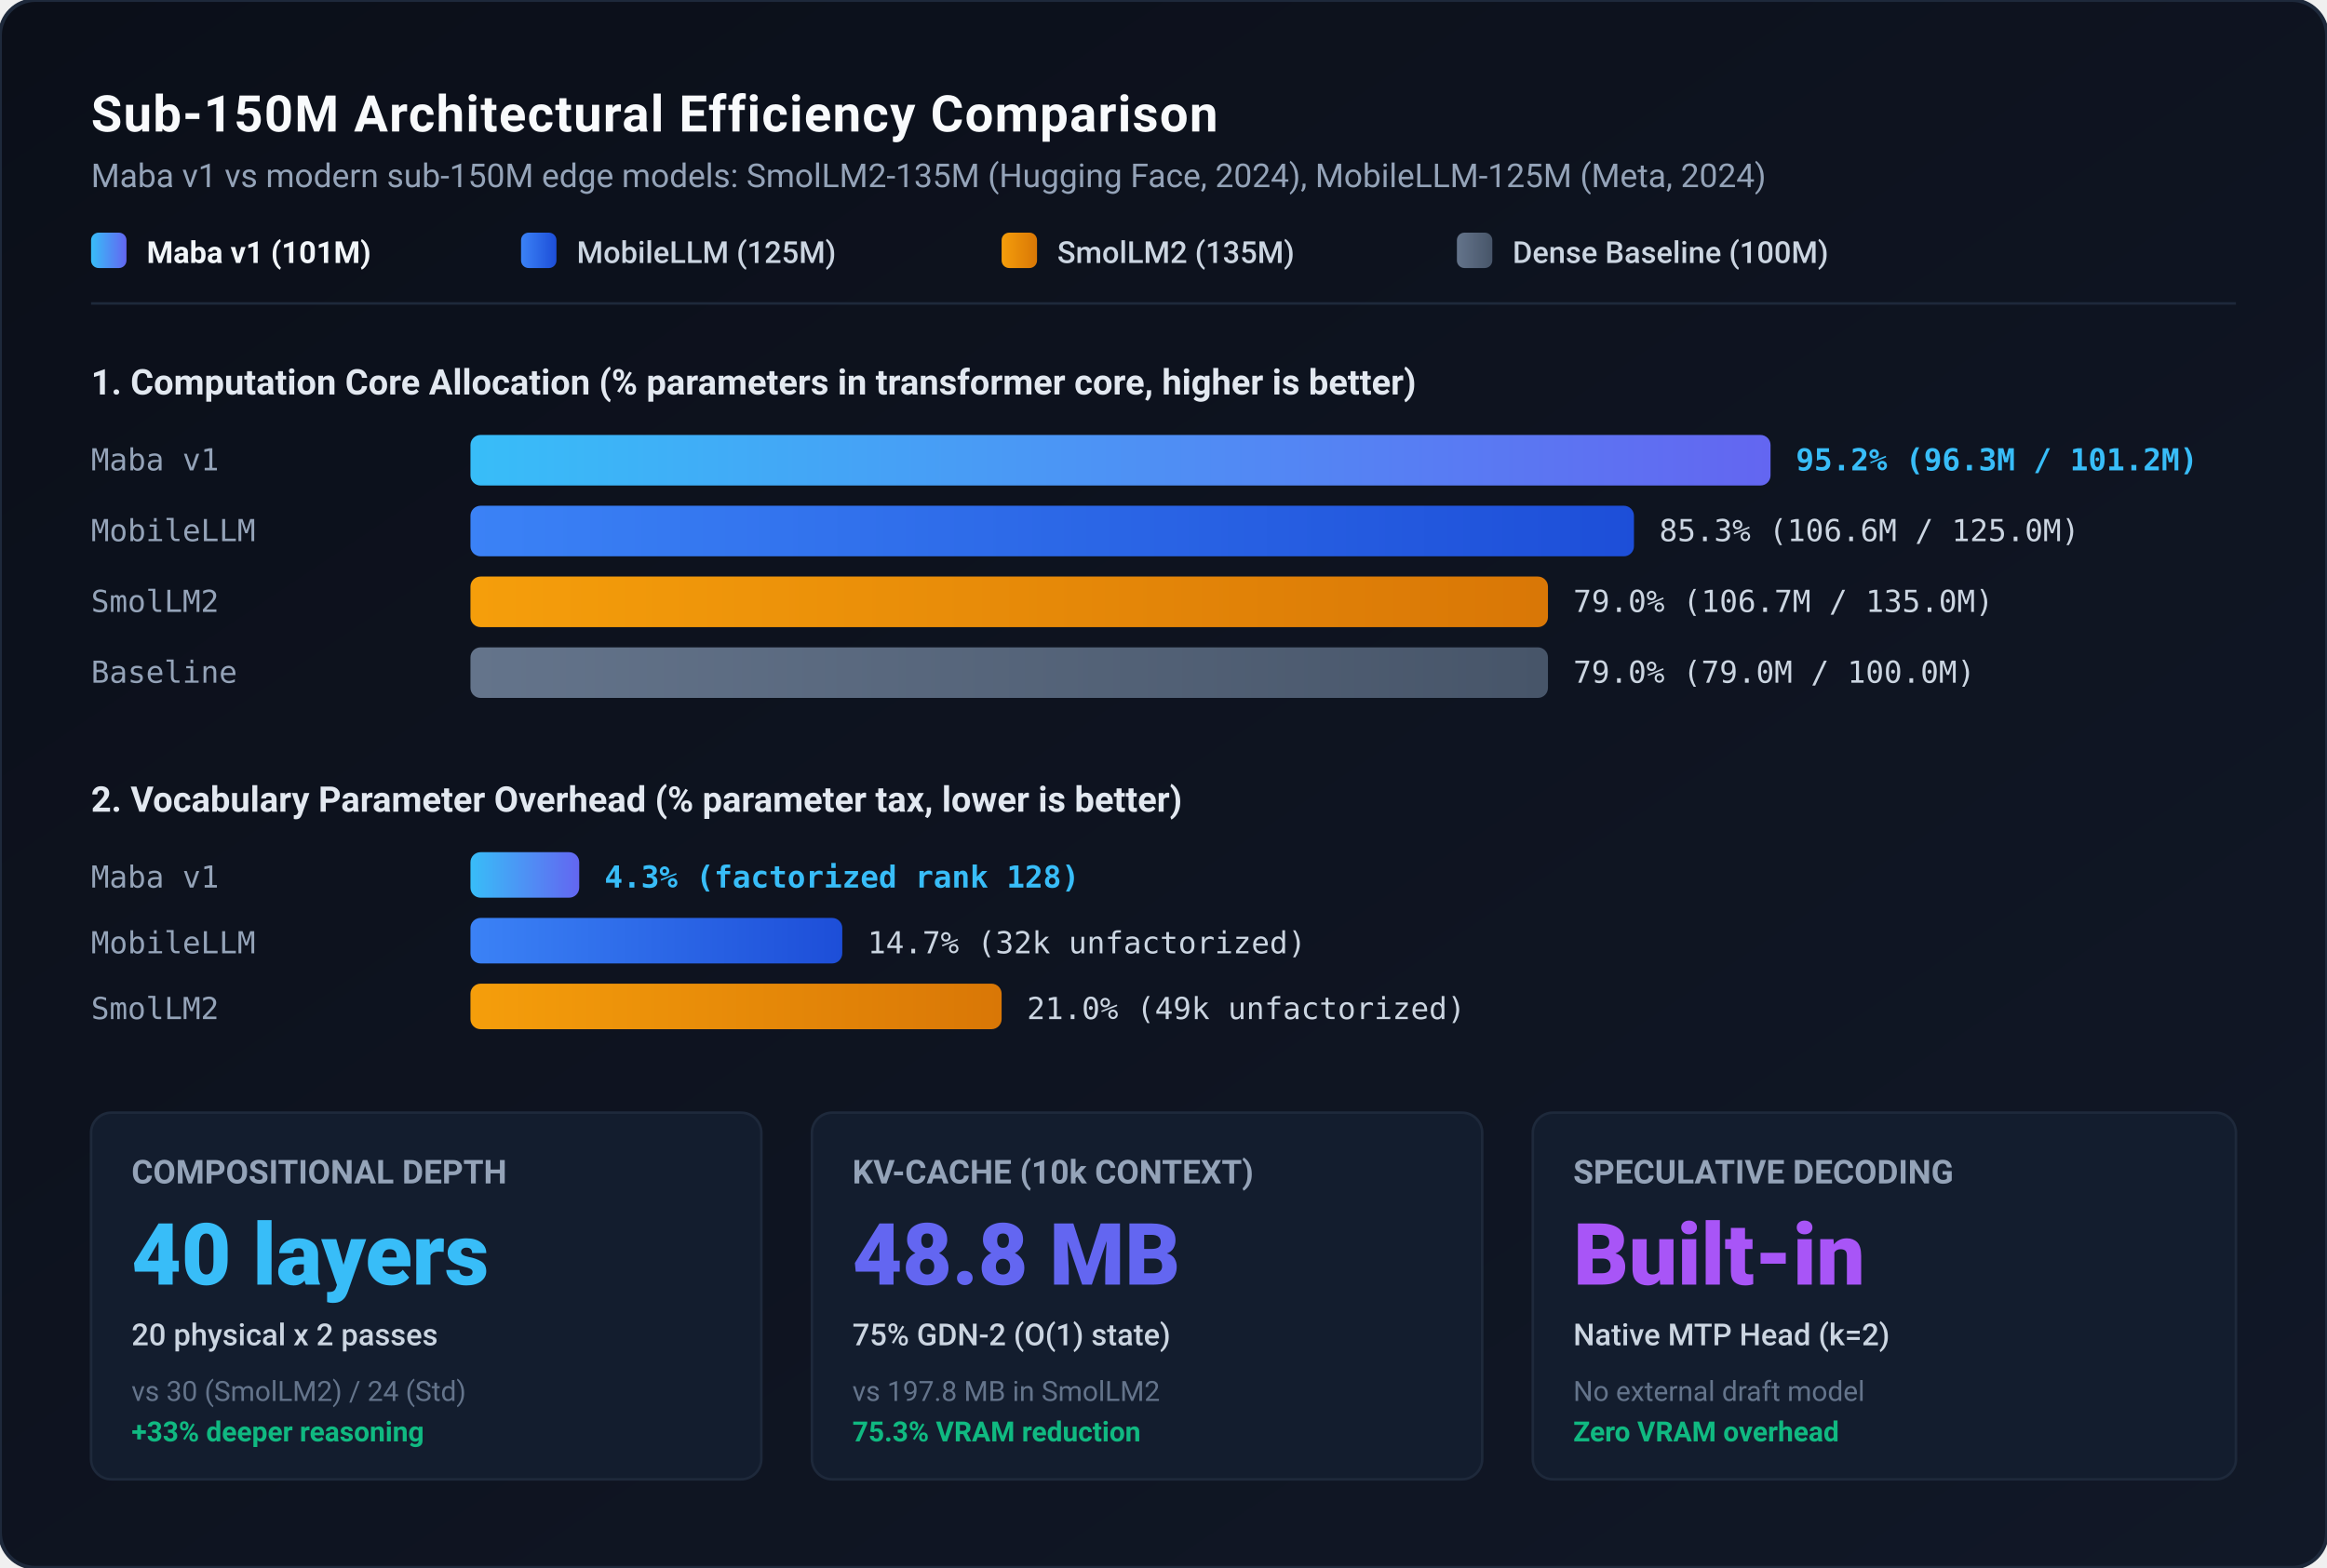
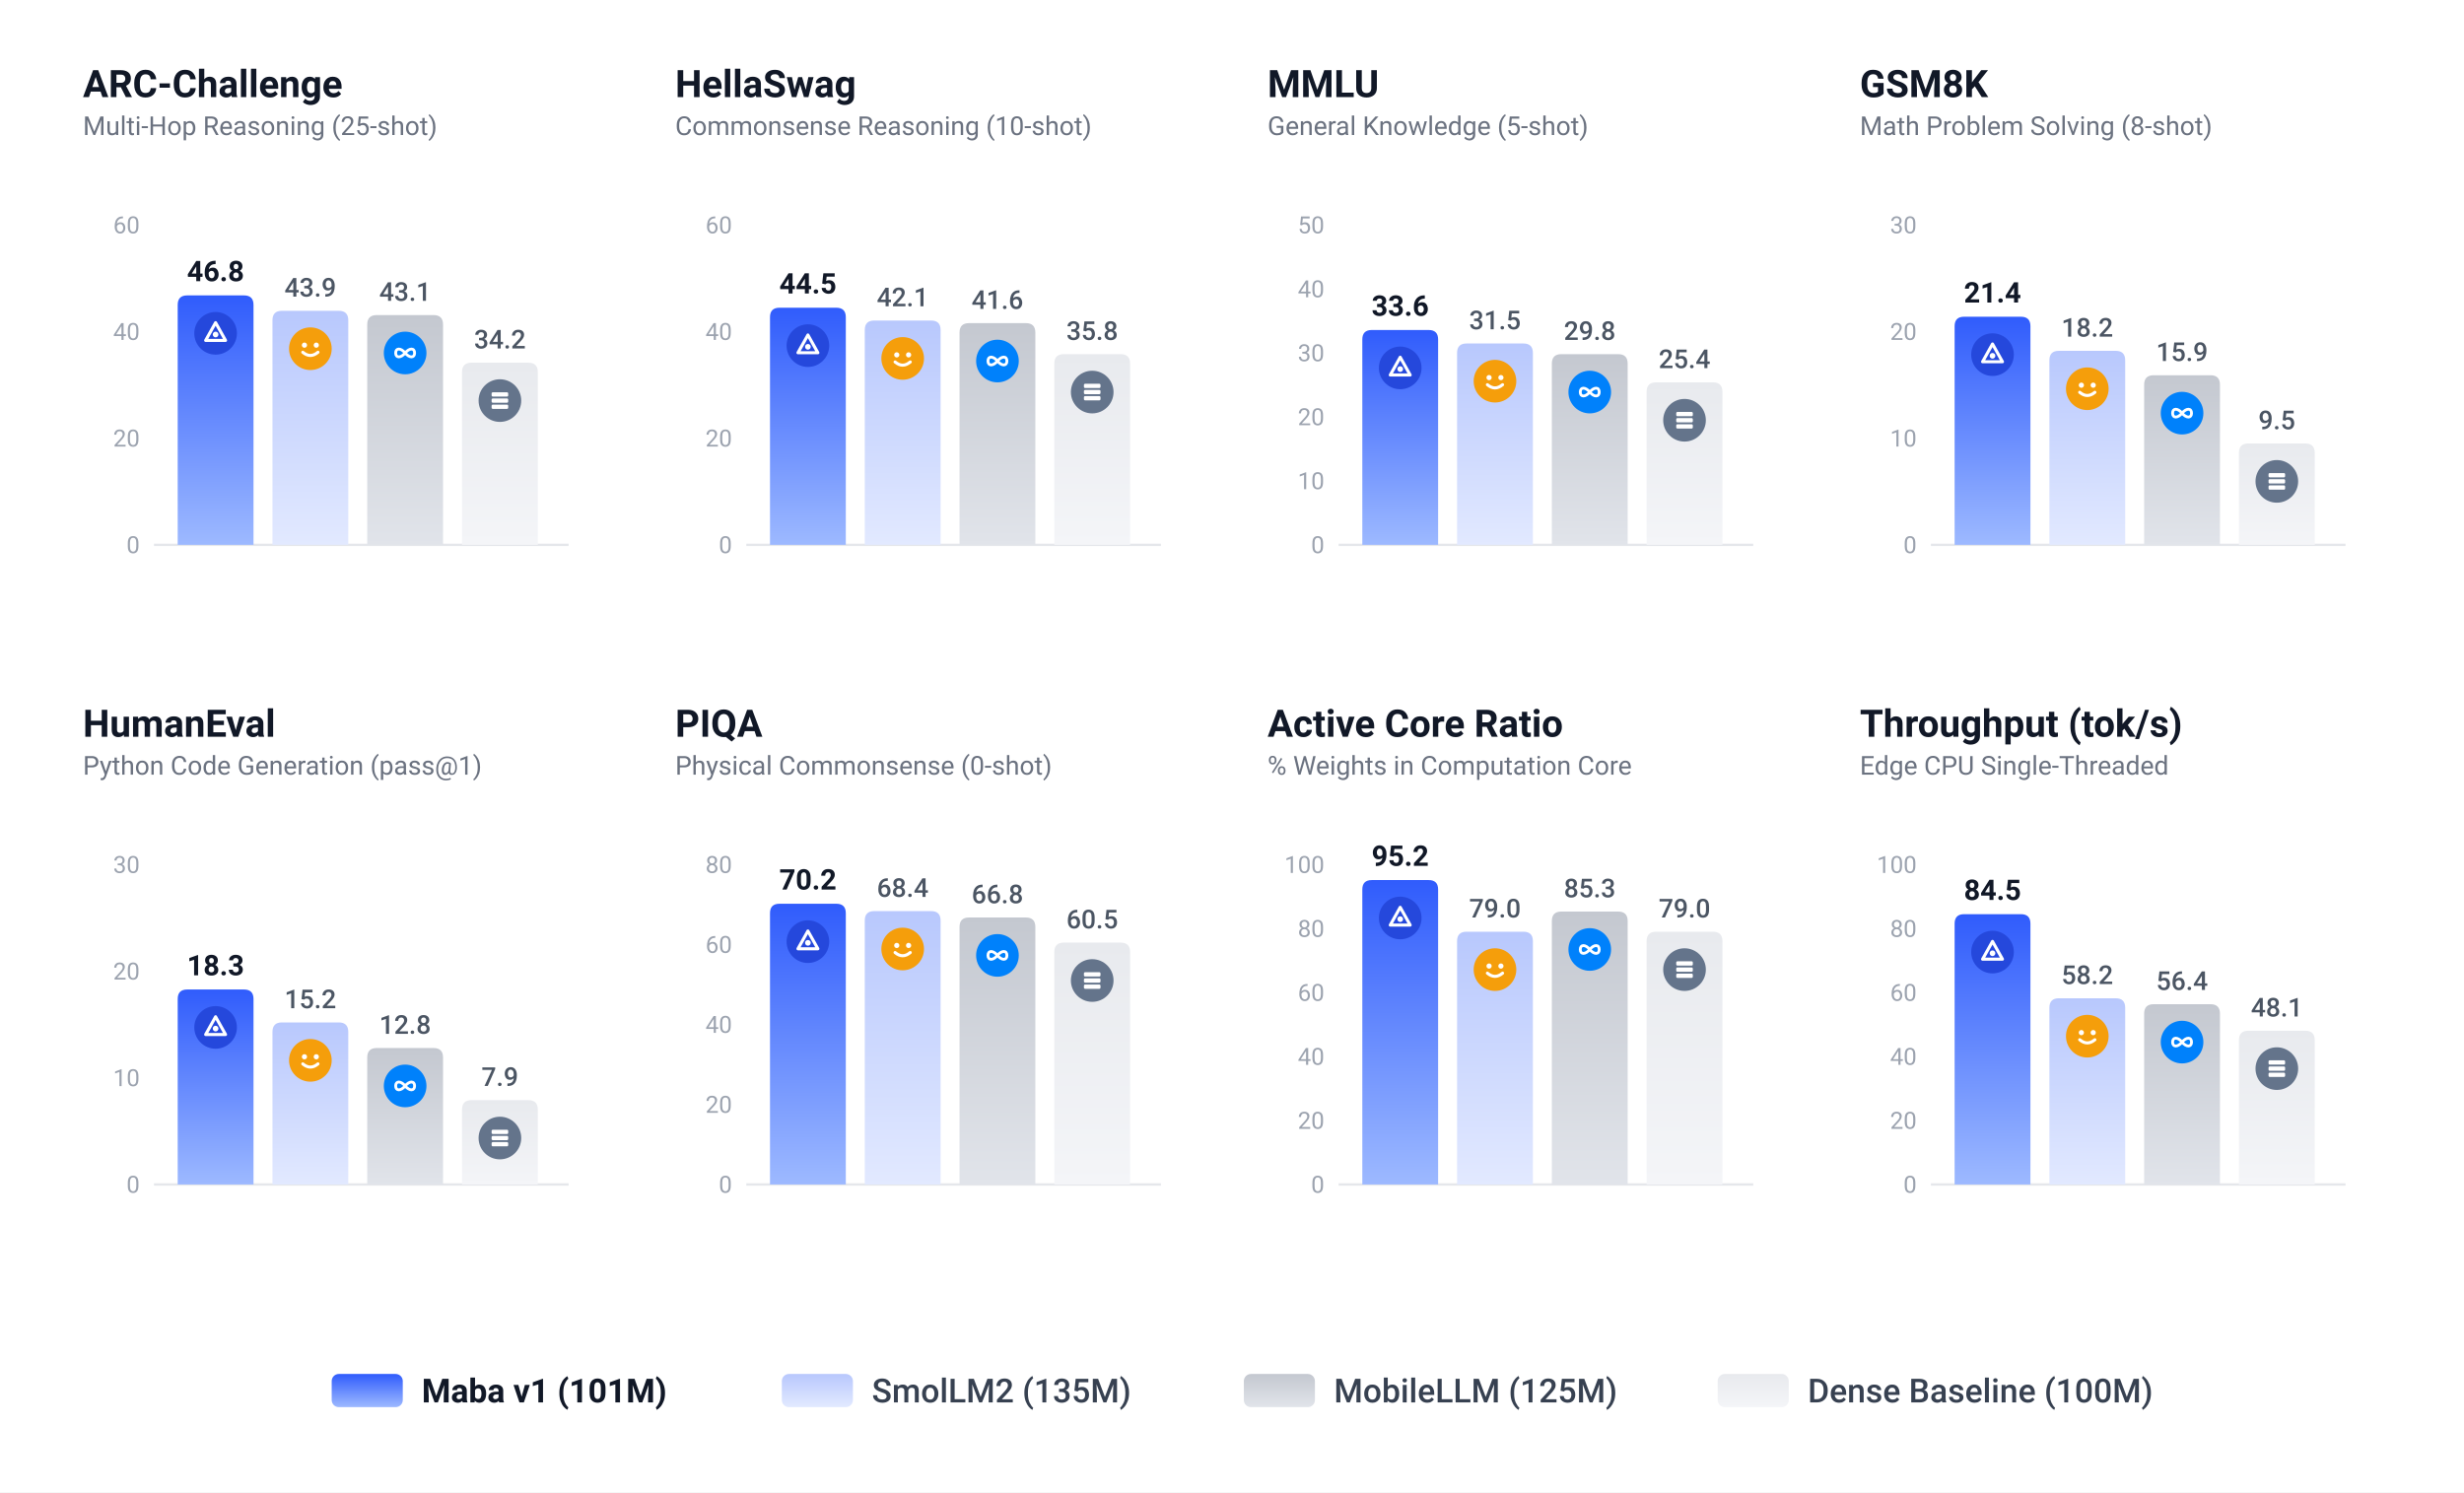
- <svg xmlns="http://www.w3.org/2000/svg" viewBox="0 0 920 620" width="100%" height="620">
+ <svg xmlns="http://www.w3.org/2000/svg" viewBox="0 0 1040 630" width="100%" height="630">
  <defs>
-     <linearGradient id="chartBg" x1="0%" y1="0%" x2="100%" y2="100%">
-       <stop offset="0%" stop-color="#0b0f19" />
-       <stop offset="100%" stop-color="#111827" />
+     <linearGradient id="mabaGrad" x1="0" y1="0" x2="0" y2="1">
+       <stop offset="0%" stop-color="#305cfc" />
+       <stop offset="100%" stop-color="#9db9ff" />
    </linearGradient>
-     <linearGradient id="mabaBar" x1="0%" y1="0%" x2="100%" y2="0%">
-       <stop offset="0%" stop-color="#38bdf8" />
-       <stop offset="100%" stop-color="#6366f1" />
+     <linearGradient id="smolGrad" x1="0" y1="0" x2="0" y2="1">
+       <stop offset="0%" stop-color="#b8c8fd" />
+       <stop offset="100%" stop-color="#e2e9ff" />
    </linearGradient>
-     <linearGradient id="metaBar" x1="0%" y1="0%" x2="100%" y2="0%">
-       <stop offset="0%" stop-color="#3b82f6" />
-       <stop offset="100%" stop-color="#1d4ed8" />
+     <linearGradient id="metaGrad" x1="0" y1="0" x2="0" y2="1">
+       <stop offset="0%" stop-color="#c4c8d0" />
+       <stop offset="100%" stop-color="#e1e4ea" />
    </linearGradient>
-     <linearGradient id="hfBar" x1="0%" y1="0%" x2="100%" y2="0%">
-       <stop offset="0%" stop-color="#f59e0b" />
-       <stop offset="100%" stop-color="#d97706" />
-     </linearGradient>
-     <linearGradient id="stdBar" x1="0%" y1="0%" x2="100%" y2="0%">
-       <stop offset="0%" stop-color="#64748b" />
-       <stop offset="100%" stop-color="#475569" />
+     <linearGradient id="baseGrad" x1="0" y1="0" x2="0" y2="1">
+       <stop offset="0%" stop-color="#e8eaee" />
+       <stop offset="100%" stop-color="#f4f5f8" />
    </linearGradient>
  </defs>
-   <rect width="920" height="620" rx="14" fill="url(#chartBg)" stroke="#1e293b" stroke-width="1.5" />
-   <g transform="translate(36, 32)">
-     <text x="0" y="20" font-family="-apple-system, BlinkMacSystemFont, 'Segoe UI', Roboto, sans-serif" font-size="20" font-weight="700" fill="#f8fafc" letter-spacing="0.5">
-       Sub-150M Architectural Efficiency Comparison
-     </text>
-     <text x="0" y="42" font-family="-apple-system, BlinkMacSystemFont, 'Segoe UI', Roboto, sans-serif" font-size="13" font-weight="400" fill="#94a3b8">
-       Maba v1 vs modern sub-150M edge models: SmolLM2-135M (Hugging Face, 2024), MobileLLM-125M (Meta, 2024)
-     </text>
-   </g>
-   <g transform="translate(36, 92)">
-     <rect x="0" y="0" width="14" height="14" rx="3" fill="url(#mabaBar)" />
-     <text x="22" y="12" font-family="-apple-system, BlinkMacSystemFont, 'Segoe UI', Roboto, sans-serif" font-size="12" font-weight="600" fill="#f1f5f9">Maba v1 (101M)</text>
-     <rect x="170" y="0" width="14" height="14" rx="3" fill="url(#metaBar)" />
-     <text x="192" y="12" font-family="-apple-system, BlinkMacSystemFont, 'Segoe UI', Roboto, sans-serif" font-size="12" font-weight="500" fill="#cbd5e1">MobileLLM (125M)</text>
-     <rect x="360" y="0" width="14" height="14" rx="3" fill="url(#hfBar)" />
-     <text x="382" y="12" font-family="-apple-system, BlinkMacSystemFont, 'Segoe UI', Roboto, sans-serif" font-size="12" font-weight="500" fill="#cbd5e1">SmolLM2 (135M)</text>
-     <rect x="540" y="0" width="14" height="14" rx="3" fill="url(#stdBar)" />
-     <text x="562" y="12" font-family="-apple-system, BlinkMacSystemFont, 'Segoe UI', Roboto, sans-serif" font-size="12" font-weight="500" fill="#cbd5e1">Dense Baseline (100M)</text>
-   </g>
-   <line x1="36" y1="120" x2="884" y2="120" stroke="#1e293b" stroke-width="1" />
-   <g transform="translate(36, 140)">
-     <text x="0" y="16" font-family="-apple-system, BlinkMacSystemFont, 'Segoe UI', Roboto, sans-serif" font-size="14" font-weight="600" fill="#e2e8f0">
-       1. Computation Core Allocation (% parameters in transformer core, higher is better)
-     </text>
-     <g transform="translate(0, 32)">
-       <text x="0" y="14" font-family="monospace" font-size="12" fill="#94a3b8">Maba v1</text>
-       <rect x="150" y="0" width="514" height="20" rx="4" fill="url(#mabaBar)" />
-       <text x="674" y="14" font-family="monospace" font-size="12" font-weight="700" fill="#38bdf8">95.2% (96.3M / 101.2M)</text>
-     </g>
-     <g transform="translate(0, 60)">
-       <text x="0" y="14" font-family="monospace" font-size="12" fill="#94a3b8">MobileLLM</text>
-       <rect x="150" y="0" width="460" height="20" rx="4" fill="url(#metaBar)" />
-       <text x="620" y="14" font-family="monospace" font-size="12" font-weight="500" fill="#cbd5e1">85.3% (106.6M / 125.0M)</text>
-     </g>
-     <g transform="translate(0, 88)">
-       <text x="0" y="14" font-family="monospace" font-size="12" fill="#94a3b8">SmolLM2</text>
-       <rect x="150" y="0" width="426" height="20" rx="4" fill="url(#hfBar)" />
-       <text x="586" y="14" font-family="monospace" font-size="12" font-weight="500" fill="#cbd5e1">79.0% (106.7M / 135.0M)</text>
-     </g>
-     <g transform="translate(0, 116)">
-       <text x="0" y="14" font-family="monospace" font-size="12" fill="#94a3b8">Baseline</text>
-       <rect x="150" y="0" width="426" height="20" rx="4" fill="url(#stdBar)" />
-       <text x="586" y="14" font-family="monospace" font-size="12" font-weight="500" fill="#cbd5e1">79.0% (79.0M / 100.0M)</text>
-     </g>
-   </g>
-   <g transform="translate(36, 305)">
-     <text x="0" y="16" font-family="-apple-system, BlinkMacSystemFont, 'Segoe UI', Roboto, sans-serif" font-size="14" font-weight="600" fill="#e2e8f0">
-       2. Vocabulary Parameter Overhead (% parameter tax, lower is better)
-     </text>
-     <g transform="translate(0, 32)">
-       <text x="0" y="14" font-family="monospace" font-size="12" fill="#94a3b8">Maba v1</text>
-       <rect x="150" y="0" width="43" height="18" rx="4" fill="url(#mabaBar)" />
-       <text x="203" y="14" font-family="monospace" font-size="12" font-weight="700" fill="#38bdf8">4.3% (factorized rank 128)</text>
-     </g>
-     <g transform="translate(0, 58)">
-       <text x="0" y="14" font-family="monospace" font-size="12" fill="#94a3b8">MobileLLM</text>
-       <rect x="150" y="0" width="147" height="18" rx="4" fill="url(#metaBar)" />
-       <text x="307" y="14" font-family="monospace" font-size="12" font-weight="500" fill="#cbd5e1">14.7% (32k unfactorized)</text>
-     </g>
-     <g transform="translate(0, 84)">
-       <text x="0" y="14" font-family="monospace" font-size="12" fill="#94a3b8">SmolLM2</text>
-       <rect x="150" y="0" width="210" height="18" rx="4" fill="url(#hfBar)" />
-       <text x="370" y="14" font-family="monospace" font-size="12" font-weight="500" fill="#cbd5e1">21.0% (49k unfactorized)</text>
-     </g>
-   </g>
-   <g transform="translate(36, 440)">
-     <g transform="translate(0, 0)">
-       <rect width="265" height="145" rx="8" fill="#131d2e" stroke="#1e293b" stroke-width="1" />
-       <text x="16" y="28" font-family="-apple-system, BlinkMacSystemFont, 'Segoe UI', Roboto, sans-serif" font-size="13" font-weight="600" fill="#94a3b8">COMPOSITIONAL DEPTH</text>
-       <text x="16" y="68" font-family="-apple-system, BlinkMacSystemFont, 'Segoe UI', Roboto, sans-serif" font-size="34" font-weight="800" fill="#38bdf8">40 layers</text>
-       <text x="16" y="92" font-family="-apple-system, BlinkMacSystemFont, 'Segoe UI', Roboto, sans-serif" font-size="12" font-weight="500" fill="#cbd5e1">20 physical x 2 passes</text>
-       <text x="16" y="114" font-family="-apple-system, BlinkMacSystemFont, 'Segoe UI', Roboto, sans-serif" font-size="11" font-weight="400" fill="#64748b">vs 30 (SmolLM2) / 24 (Std)</text>
-       <text x="16" y="130" font-family="-apple-system, BlinkMacSystemFont, 'Segoe UI', Roboto, sans-serif" font-size="11" font-weight="600" fill="#10b981">+33% deeper reasoning</text>
-     </g>
-     <g transform="translate(285, 0)">
-       <rect width="265" height="145" rx="8" fill="#131d2e" stroke="#1e293b" stroke-width="1" />
-       <text x="16" y="28" font-family="-apple-system, BlinkMacSystemFont, 'Segoe UI', Roboto, sans-serif" font-size="13" font-weight="600" fill="#94a3b8">KV-CACHE (10k CONTEXT)</text>
-       <text x="16" y="68" font-family="-apple-system, BlinkMacSystemFont, 'Segoe UI', Roboto, sans-serif" font-size="34" font-weight="800" fill="#6366f1">48.8 MB</text>
-       <text x="16" y="92" font-family="-apple-system, BlinkMacSystemFont, 'Segoe UI', Roboto, sans-serif" font-size="12" font-weight="500" fill="#cbd5e1">75% GDN-2 (O(1) state)</text>
-       <text x="16" y="114" font-family="-apple-system, BlinkMacSystemFont, 'Segoe UI', Roboto, sans-serif" font-size="11" font-weight="400" fill="#64748b">vs 197.8 MB in SmolLM2</text>
-       <text x="16" y="130" font-family="-apple-system, BlinkMacSystemFont, 'Segoe UI', Roboto, sans-serif" font-size="11" font-weight="600" fill="#10b981">75.3% VRAM reduction</text>
-     </g>
-     <g transform="translate(570, 0)">
-       <rect width="278" height="145" rx="8" fill="#131d2e" stroke="#1e293b" stroke-width="1" />
-       <text x="16" y="28" font-family="-apple-system, BlinkMacSystemFont, 'Segoe UI', Roboto, sans-serif" font-size="13" font-weight="600" fill="#94a3b8">SPECULATIVE DECODING</text>
-       <text x="16" y="68" font-family="-apple-system, BlinkMacSystemFont, 'Segoe UI', Roboto, sans-serif" font-size="34" font-weight="800" fill="#a855f7">Built-in</text>
-       <text x="16" y="92" font-family="-apple-system, BlinkMacSystemFont, 'Segoe UI', Roboto, sans-serif" font-size="12" font-weight="500" fill="#cbd5e1">Native MTP Head (k=2)</text>
-       <text x="16" y="114" font-family="-apple-system, BlinkMacSystemFont, 'Segoe UI', Roboto, sans-serif" font-size="11" font-weight="400" fill="#64748b">No external draft model</text>
-       <text x="16" y="130" font-family="-apple-system, BlinkMacSystemFont, 'Segoe UI', Roboto, sans-serif" font-size="11" font-weight="600" fill="#10b981">Zero VRAM overhead</text>
-     </g>
+   <rect width="1040" height="630" fill="#ffffff" />
+   <g transform="translate(35, 25)">
+     <text x="0" y="16" font-family="-apple-system, BlinkMacSystemFont, 'Segoe UI', Roboto, Helvetica, Arial, sans-serif" font-size="16" font-weight="700" fill="#111827">ARC-Challenge</text>
+     <text x="0" y="32" font-family="-apple-system, BlinkMacSystemFont, 'Segoe UI', Roboto, Helvetica, Arial, sans-serif" font-size="11" font-weight="400" fill="#6b7280">Multi-Hop Reasoning (25-shot)</text>
+     <text x="24" y="73.5" text-anchor="end" font-family="-apple-system, BlinkMacSystemFont, 'Segoe UI', Roboto, sans-serif" font-size="10" fill="#9ca3af">60</text>
+     <text x="24" y="118.5" text-anchor="end" font-family="-apple-system, BlinkMacSystemFont, 'Segoe UI', Roboto, sans-serif" font-size="10" fill="#9ca3af">40</text>
+     <text x="24" y="163.5" text-anchor="end" font-family="-apple-system, BlinkMacSystemFont, 'Segoe UI', Roboto, sans-serif" font-size="10" fill="#9ca3af">20</text>
+     <text x="24" y="208.5" text-anchor="end" font-family="-apple-system, BlinkMacSystemFont, 'Segoe UI', Roboto, sans-serif" font-size="10" fill="#9ca3af">0</text>
+     <line x1="30" y1="205" x2="205" y2="205" stroke="#e5e7eb" stroke-width="1" />
+     <path d="M 40.0,205.0 L 40.0,103.7 Q 40.0,99.7 44.0,99.7 L 68.0,99.7 Q 72.0,99.7 72.0,103.7 L 72.0,205.0 Z" fill="url(#mabaGrad)" />
+     <text x="56.0" y="93.7" text-anchor="middle" font-family="-apple-system, BlinkMacSystemFont, 'Segoe UI', Roboto, sans-serif" font-size="12" font-weight="700" fill="#111827">46.8</text>
+     <g transform="translate(56.0, 115.7)">
+       <circle cx="0" cy="0" r="9" fill="#2548dc" />
+       <path d="M 0,-4.5 L 4.2,3 L -4.2,3 Z" fill="none" stroke="#ffffff" stroke-width="1.3" stroke-linejoin="round" />
+       <circle cx="0" cy="0.5" r="1.2" fill="#ffffff" />
+     </g>
+     <path d="M 80.0,205.0 L 80.0,110.2 Q 80.0,106.2 84.0,106.2 L 108.0,106.2 Q 112.0,106.2 112.0,110.2 L 112.0,205.0 Z" fill="url(#smolGrad)" />
+     <text x="96.0" y="100.2" text-anchor="middle" font-family="-apple-system, BlinkMacSystemFont, 'Segoe UI', Roboto, sans-serif" font-size="11" font-weight="500" fill="#4b5563">43.9</text>
+     <g transform="translate(96.0, 122.2)">
+       <circle cx="0" cy="0" r="9" fill="#f59e0b" />
+       <circle cx="-2.5" cy="-1.5" r="1.1" fill="#ffffff" />
+       <circle cx="2.5" cy="-1.5" r="1.1" fill="#ffffff" />
+       <path d="M -3.2,1.5 Q 0,4.2 3.2,1.5" fill="none" stroke="#ffffff" stroke-width="1.3" stroke-linecap="round" />
+     </g>
+     <path d="M 120.0,205.0 L 120.0,112.0 Q 120.0,108.0 124.0,108.0 L 148.0,108.0 Q 152.0,108.0 152.0,112.0 L 152.0,205.0 Z" fill="url(#metaGrad)" />
+     <text x="136.0" y="102.0" text-anchor="middle" font-family="-apple-system, BlinkMacSystemFont, 'Segoe UI', Roboto, sans-serif" font-size="11" font-weight="500" fill="#4b5563">43.1</text>
+     <g transform="translate(136.0, 124.0)">
+       <circle cx="0" cy="0" r="9" fill="#0081fb" />
+       <path d="M -4,0 C -4,-2.2 -1.8,-2.2 0,0 C 1.8,2.2 4,2.2 4,0 C 4,-2.2 1.8,-2.2 0,0 C -1.8,2.2 -4,2.2 -4,0 Z" fill="none" stroke="#ffffff" stroke-width="1.2" />
+     </g>
+     <path d="M 160.0,205.0 L 160.0,132.1 Q 160.0,128.1 164.0,128.1 L 188.0,128.1 Q 192.0,128.1 192.0,132.1 L 192.0,205.0 Z" fill="url(#baseGrad)" />
+     <text x="176.0" y="122.1" text-anchor="middle" font-family="-apple-system, BlinkMacSystemFont, 'Segoe UI', Roboto, sans-serif" font-size="11" font-weight="500" fill="#4b5563">34.2</text>
+     <g transform="translate(176.0, 144.1)">
+       <circle cx="0" cy="0" r="9" fill="#64748b" />
+       <rect x="-3.5" y="-3.5" width="7" height="1.8" rx="0.5" fill="#ffffff" />
+       <rect x="-3.5" y="-0.9" width="7" height="1.8" rx="0.5" fill="#ffffff" />
+       <rect x="-3.5" y="1.7" width="7" height="1.8" rx="0.5" fill="#ffffff" />
+     </g>
+   </g>
+   <g transform="translate(285, 25)">
+     <text x="0" y="16" font-family="-apple-system, BlinkMacSystemFont, 'Segoe UI', Roboto, Helvetica, Arial, sans-serif" font-size="16" font-weight="700" fill="#111827">HellaSwag</text>
+     <text x="0" y="32" font-family="-apple-system, BlinkMacSystemFont, 'Segoe UI', Roboto, Helvetica, Arial, sans-serif" font-size="11" font-weight="400" fill="#6b7280">Commonsense Reasoning (10-shot)</text>
+     <text x="24" y="73.5" text-anchor="end" font-family="-apple-system, BlinkMacSystemFont, 'Segoe UI', Roboto, sans-serif" font-size="10" fill="#9ca3af">60</text>
+     <text x="24" y="118.5" text-anchor="end" font-family="-apple-system, BlinkMacSystemFont, 'Segoe UI', Roboto, sans-serif" font-size="10" fill="#9ca3af">40</text>
+     <text x="24" y="163.5" text-anchor="end" font-family="-apple-system, BlinkMacSystemFont, 'Segoe UI', Roboto, sans-serif" font-size="10" fill="#9ca3af">20</text>
+     <text x="24" y="208.5" text-anchor="end" font-family="-apple-system, BlinkMacSystemFont, 'Segoe UI', Roboto, sans-serif" font-size="10" fill="#9ca3af">0</text>
+     <line x1="30" y1="205" x2="205" y2="205" stroke="#e5e7eb" stroke-width="1" />
+     <path d="M 40.0,205.0 L 40.0,108.9 Q 40.0,104.9 44.0,104.9 L 68.0,104.9 Q 72.0,104.9 72.0,108.9 L 72.0,205.0 Z" fill="url(#mabaGrad)" />
+     <text x="56.0" y="98.9" text-anchor="middle" font-family="-apple-system, BlinkMacSystemFont, 'Segoe UI', Roboto, sans-serif" font-size="12" font-weight="700" fill="#111827">44.5</text>
+     <g transform="translate(56.0, 120.9)">
+       <circle cx="0" cy="0" r="9" fill="#2548dc" />
+       <path d="M 0,-4.5 L 4.2,3 L -4.2,3 Z" fill="none" stroke="#ffffff" stroke-width="1.3" stroke-linejoin="round" />
+       <circle cx="0" cy="0.5" r="1.2" fill="#ffffff" />
+     </g>
+     <path d="M 80.0,205.0 L 80.0,114.3 Q 80.0,110.3 84.0,110.3 L 108.0,110.3 Q 112.0,110.3 112.0,114.3 L 112.0,205.0 Z" fill="url(#smolGrad)" />
+     <text x="96.0" y="104.3" text-anchor="middle" font-family="-apple-system, BlinkMacSystemFont, 'Segoe UI', Roboto, sans-serif" font-size="11" font-weight="500" fill="#4b5563">42.1</text>
+     <g transform="translate(96.0, 126.3)">
+       <circle cx="0" cy="0" r="9" fill="#f59e0b" />
+       <circle cx="-2.5" cy="-1.5" r="1.1" fill="#ffffff" />
+       <circle cx="2.5" cy="-1.5" r="1.1" fill="#ffffff" />
+       <path d="M -3.2,1.5 Q 0,4.2 3.2,1.5" fill="none" stroke="#ffffff" stroke-width="1.3" stroke-linecap="round" />
+     </g>
+     <path d="M 120.0,205.0 L 120.0,115.4 Q 120.0,111.4 124.0,111.4 L 148.0,111.4 Q 152.0,111.4 152.0,115.4 L 152.0,205.0 Z" fill="url(#metaGrad)" />
+     <text x="136.0" y="105.4" text-anchor="middle" font-family="-apple-system, BlinkMacSystemFont, 'Segoe UI', Roboto, sans-serif" font-size="11" font-weight="500" fill="#4b5563">41.6</text>
+     <g transform="translate(136.0, 127.4)">
+       <circle cx="0" cy="0" r="9" fill="#0081fb" />
+       <path d="M -4,0 C -4,-2.2 -1.8,-2.2 0,0 C 1.8,2.2 4,2.2 4,0 C 4,-2.2 1.8,-2.2 0,0 C -1.8,2.2 -4,2.2 -4,0 Z" fill="none" stroke="#ffffff" stroke-width="1.2" />
+     </g>
+     <path d="M 160.0,205.0 L 160.0,128.5 Q 160.0,124.5 164.0,124.5 L 188.0,124.5 Q 192.0,124.5 192.0,128.5 L 192.0,205.0 Z" fill="url(#baseGrad)" />
+     <text x="176.0" y="118.5" text-anchor="middle" font-family="-apple-system, BlinkMacSystemFont, 'Segoe UI', Roboto, sans-serif" font-size="11" font-weight="500" fill="#4b5563">35.8</text>
+     <g transform="translate(176.0, 140.5)">
+       <circle cx="0" cy="0" r="9" fill="#64748b" />
+       <rect x="-3.5" y="-3.5" width="7" height="1.8" rx="0.5" fill="#ffffff" />
+       <rect x="-3.5" y="-0.9" width="7" height="1.8" rx="0.5" fill="#ffffff" />
+       <rect x="-3.5" y="1.7" width="7" height="1.8" rx="0.5" fill="#ffffff" />
+     </g>
+   </g>
+   <g transform="translate(535, 25)">
+     <text x="0" y="16" font-family="-apple-system, BlinkMacSystemFont, 'Segoe UI', Roboto, Helvetica, Arial, sans-serif" font-size="16" font-weight="700" fill="#111827">MMLU</text>
+     <text x="0" y="32" font-family="-apple-system, BlinkMacSystemFont, 'Segoe UI', Roboto, Helvetica, Arial, sans-serif" font-size="11" font-weight="400" fill="#6b7280">General Knowledge (5-shot)</text>
+     <text x="24" y="73.5" text-anchor="end" font-family="-apple-system, BlinkMacSystemFont, 'Segoe UI', Roboto, sans-serif" font-size="10" fill="#9ca3af">50</text>
+     <text x="24" y="100.5" text-anchor="end" font-family="-apple-system, BlinkMacSystemFont, 'Segoe UI', Roboto, sans-serif" font-size="10" fill="#9ca3af">40</text>
+     <text x="24" y="127.5" text-anchor="end" font-family="-apple-system, BlinkMacSystemFont, 'Segoe UI', Roboto, sans-serif" font-size="10" fill="#9ca3af">30</text>
+     <text x="24" y="154.5" text-anchor="end" font-family="-apple-system, BlinkMacSystemFont, 'Segoe UI', Roboto, sans-serif" font-size="10" fill="#9ca3af">20</text>
+     <text x="24" y="181.5" text-anchor="end" font-family="-apple-system, BlinkMacSystemFont, 'Segoe UI', Roboto, sans-serif" font-size="10" fill="#9ca3af">10</text>
+     <text x="24" y="208.5" text-anchor="end" font-family="-apple-system, BlinkMacSystemFont, 'Segoe UI', Roboto, sans-serif" font-size="10" fill="#9ca3af">0</text>
+     <line x1="30" y1="205" x2="205" y2="205" stroke="#e5e7eb" stroke-width="1" />
+     <path d="M 40.0,205.0 L 40.0,118.3 Q 40.0,114.3 44.0,114.3 L 68.0,114.3 Q 72.0,114.3 72.0,118.3 L 72.0,205.0 Z" fill="url(#mabaGrad)" />
+     <text x="56.0" y="108.3" text-anchor="middle" font-family="-apple-system, BlinkMacSystemFont, 'Segoe UI', Roboto, sans-serif" font-size="12" font-weight="700" fill="#111827">33.6</text>
+     <g transform="translate(56.0, 130.3)">
+       <circle cx="0" cy="0" r="9" fill="#2548dc" />
+       <path d="M 0,-4.5 L 4.2,3 L -4.2,3 Z" fill="none" stroke="#ffffff" stroke-width="1.3" stroke-linejoin="round" />
+       <circle cx="0" cy="0.5" r="1.2" fill="#ffffff" />
+     </g>
+     <path d="M 80.0,205.0 L 80.0,124.0 Q 80.0,120.0 84.0,120.0 L 108.0,120.0 Q 112.0,120.0 112.0,124.0 L 112.0,205.0 Z" fill="url(#smolGrad)" />
+     <text x="96.0" y="114.0" text-anchor="middle" font-family="-apple-system, BlinkMacSystemFont, 'Segoe UI', Roboto, sans-serif" font-size="11" font-weight="500" fill="#4b5563">31.5</text>
+     <g transform="translate(96.0, 135.9)">
+       <circle cx="0" cy="0" r="9" fill="#f59e0b" />
+       <circle cx="-2.5" cy="-1.5" r="1.1" fill="#ffffff" />
+       <circle cx="2.5" cy="-1.5" r="1.1" fill="#ffffff" />
+       <path d="M -3.2,1.5 Q 0,4.2 3.2,1.5" fill="none" stroke="#ffffff" stroke-width="1.3" stroke-linecap="round" />
+     </g>
+     <path d="M 120.0,205.0 L 120.0,128.5 Q 120.0,124.5 124.0,124.5 L 148.0,124.5 Q 152.0,124.5 152.0,128.5 L 152.0,205.0 Z" fill="url(#metaGrad)" />
+     <text x="136.0" y="118.5" text-anchor="middle" font-family="-apple-system, BlinkMacSystemFont, 'Segoe UI', Roboto, sans-serif" font-size="11" font-weight="500" fill="#4b5563">29.8</text>
+     <g transform="translate(136.0, 140.5)">
+       <circle cx="0" cy="0" r="9" fill="#0081fb" />
+       <path d="M -4,0 C -4,-2.2 -1.8,-2.2 0,0 C 1.8,2.2 4,2.2 4,0 C 4,-2.2 1.8,-2.2 0,0 C -1.8,2.2 -4,2.2 -4,0 Z" fill="none" stroke="#ffffff" stroke-width="1.2" />
+     </g>
+     <path d="M 160.0,205.0 L 160.0,140.4 Q 160.0,136.4 164.0,136.4 L 188.0,136.4 Q 192.0,136.4 192.0,140.4 L 192.0,205.0 Z" fill="url(#baseGrad)" />
+     <text x="176.0" y="130.4" text-anchor="middle" font-family="-apple-system, BlinkMacSystemFont, 'Segoe UI', Roboto, sans-serif" font-size="11" font-weight="500" fill="#4b5563">25.4</text>
+     <g transform="translate(176.0, 152.4)">
+       <circle cx="0" cy="0" r="9" fill="#64748b" />
+       <rect x="-3.5" y="-3.5" width="7" height="1.8" rx="0.5" fill="#ffffff" />
+       <rect x="-3.5" y="-0.9" width="7" height="1.8" rx="0.5" fill="#ffffff" />
+       <rect x="-3.5" y="1.7" width="7" height="1.8" rx="0.5" fill="#ffffff" />
+     </g>
+   </g>
+   <g transform="translate(785, 25)">
+     <text x="0" y="16" font-family="-apple-system, BlinkMacSystemFont, 'Segoe UI', Roboto, Helvetica, Arial, sans-serif" font-size="16" font-weight="700" fill="#111827">GSM8K</text>
+     <text x="0" y="32" font-family="-apple-system, BlinkMacSystemFont, 'Segoe UI', Roboto, Helvetica, Arial, sans-serif" font-size="11" font-weight="400" fill="#6b7280">Math Problem Solving (8-shot)</text>
+     <text x="24" y="73.5" text-anchor="end" font-family="-apple-system, BlinkMacSystemFont, 'Segoe UI', Roboto, sans-serif" font-size="10" fill="#9ca3af">30</text>
+     <text x="24" y="118.5" text-anchor="end" font-family="-apple-system, BlinkMacSystemFont, 'Segoe UI', Roboto, sans-serif" font-size="10" fill="#9ca3af">20</text>
+     <text x="24" y="163.5" text-anchor="end" font-family="-apple-system, BlinkMacSystemFont, 'Segoe UI', Roboto, sans-serif" font-size="10" fill="#9ca3af">10</text>
+     <text x="24" y="208.5" text-anchor="end" font-family="-apple-system, BlinkMacSystemFont, 'Segoe UI', Roboto, sans-serif" font-size="10" fill="#9ca3af">0</text>
+     <line x1="30" y1="205" x2="205" y2="205" stroke="#e5e7eb" stroke-width="1" />
+     <path d="M 40.0,205.0 L 40.0,112.7 Q 40.0,108.7 44.0,108.7 L 68.0,108.7 Q 72.0,108.7 72.0,112.7 L 72.0,205.0 Z" fill="url(#mabaGrad)" />
+     <text x="56.0" y="102.7" text-anchor="middle" font-family="-apple-system, BlinkMacSystemFont, 'Segoe UI', Roboto, sans-serif" font-size="12" font-weight="700" fill="#111827">21.4</text>
+     <g transform="translate(56.0, 124.7)">
+       <circle cx="0" cy="0" r="9" fill="#2548dc" />
+       <path d="M 0,-4.5 L 4.2,3 L -4.2,3 Z" fill="none" stroke="#ffffff" stroke-width="1.3" stroke-linejoin="round" />
+       <circle cx="0" cy="0.5" r="1.2" fill="#ffffff" />
+     </g>
+     <path d="M 80.0,205.0 L 80.0,127.1 Q 80.0,123.1 84.0,123.1 L 108.0,123.1 Q 112.0,123.1 112.0,127.1 L 112.0,205.0 Z" fill="url(#smolGrad)" />
+     <text x="96.0" y="117.1" text-anchor="middle" font-family="-apple-system, BlinkMacSystemFont, 'Segoe UI', Roboto, sans-serif" font-size="11" font-weight="500" fill="#4b5563">18.2</text>
+     <g transform="translate(96.0, 139.1)">
+       <circle cx="0" cy="0" r="9" fill="#f59e0b" />
+       <circle cx="-2.5" cy="-1.5" r="1.1" fill="#ffffff" />
+       <circle cx="2.5" cy="-1.5" r="1.1" fill="#ffffff" />
+       <path d="M -3.2,1.5 Q 0,4.2 3.2,1.5" fill="none" stroke="#ffffff" stroke-width="1.3" stroke-linecap="round" />
+     </g>
+     <path d="M 120.0,205.0 L 120.0,137.4 Q 120.0,133.4 124.0,133.4 L 148.0,133.4 Q 152.0,133.4 152.0,137.4 L 152.0,205.0 Z" fill="url(#metaGrad)" />
+     <text x="136.0" y="127.4" text-anchor="middle" font-family="-apple-system, BlinkMacSystemFont, 'Segoe UI', Roboto, sans-serif" font-size="11" font-weight="500" fill="#4b5563">15.9</text>
+     <g transform="translate(136.0, 149.4)">
+       <circle cx="0" cy="0" r="9" fill="#0081fb" />
+       <path d="M -4,0 C -4,-2.2 -1.8,-2.2 0,0 C 1.8,2.2 4,2.2 4,0 C 4,-2.2 1.8,-2.2 0,0 C -1.8,2.2 -4,2.2 -4,0 Z" fill="none" stroke="#ffffff" stroke-width="1.2" />
+     </g>
+     <path d="M 160.0,205.0 L 160.0,166.2 Q 160.0,162.2 164.0,162.2 L 188.0,162.2 Q 192.0,162.2 192.0,166.2 L 192.0,205.0 Z" fill="url(#baseGrad)" />
+     <text x="176.0" y="156.2" text-anchor="middle" font-family="-apple-system, BlinkMacSystemFont, 'Segoe UI', Roboto, sans-serif" font-size="11" font-weight="500" fill="#4b5563">9.5</text>
+     <g transform="translate(176.0, 178.2)">
+       <circle cx="0" cy="0" r="9" fill="#64748b" />
+       <rect x="-3.5" y="-3.5" width="7" height="1.8" rx="0.5" fill="#ffffff" />
+       <rect x="-3.5" y="-0.9" width="7" height="1.8" rx="0.5" fill="#ffffff" />
+       <rect x="-3.5" y="1.7" width="7" height="1.8" rx="0.5" fill="#ffffff" />
+     </g>
+   </g>
+   <g transform="translate(35, 295)">
+     <text x="0" y="16" font-family="-apple-system, BlinkMacSystemFont, 'Segoe UI', Roboto, Helvetica, Arial, sans-serif" font-size="16" font-weight="700" fill="#111827">HumanEval</text>
+     <text x="0" y="32" font-family="-apple-system, BlinkMacSystemFont, 'Segoe UI', Roboto, Helvetica, Arial, sans-serif" font-size="11" font-weight="400" fill="#6b7280">Python Code Generation (pass@1)</text>
+     <text x="24" y="73.5" text-anchor="end" font-family="-apple-system, BlinkMacSystemFont, 'Segoe UI', Roboto, sans-serif" font-size="10" fill="#9ca3af">30</text>
+     <text x="24" y="118.5" text-anchor="end" font-family="-apple-system, BlinkMacSystemFont, 'Segoe UI', Roboto, sans-serif" font-size="10" fill="#9ca3af">20</text>
+     <text x="24" y="163.5" text-anchor="end" font-family="-apple-system, BlinkMacSystemFont, 'Segoe UI', Roboto, sans-serif" font-size="10" fill="#9ca3af">10</text>
+     <text x="24" y="208.5" text-anchor="end" font-family="-apple-system, BlinkMacSystemFont, 'Segoe UI', Roboto, sans-serif" font-size="10" fill="#9ca3af">0</text>
+     <line x1="30" y1="205" x2="205" y2="205" stroke="#e5e7eb" stroke-width="1" />
+     <path d="M 40.0,205.0 L 40.0,126.7 Q 40.0,122.7 44.0,122.7 L 68.0,122.7 Q 72.0,122.7 72.0,126.7 L 72.0,205.0 Z" fill="url(#mabaGrad)" />
+     <text x="56.0" y="116.7" text-anchor="middle" font-family="-apple-system, BlinkMacSystemFont, 'Segoe UI', Roboto, sans-serif" font-size="12" font-weight="700" fill="#111827">18.3</text>
+     <g transform="translate(56.0, 138.7)">
+       <circle cx="0" cy="0" r="9" fill="#2548dc" />
+       <path d="M 0,-4.5 L 4.2,3 L -4.2,3 Z" fill="none" stroke="#ffffff" stroke-width="1.3" stroke-linejoin="round" />
+       <circle cx="0" cy="0.5" r="1.2" fill="#ffffff" />
+     </g>
+     <path d="M 80.0,205.0 L 80.0,140.6 Q 80.0,136.6 84.0,136.6 L 108.0,136.6 Q 112.0,136.6 112.0,140.6 L 112.0,205.0 Z" fill="url(#smolGrad)" />
+     <text x="96.0" y="130.6" text-anchor="middle" font-family="-apple-system, BlinkMacSystemFont, 'Segoe UI', Roboto, sans-serif" font-size="11" font-weight="500" fill="#4b5563">15.2</text>
+     <g transform="translate(96.0, 152.6)">
+       <circle cx="0" cy="0" r="9" fill="#f59e0b" />
+       <circle cx="-2.5" cy="-1.5" r="1.1" fill="#ffffff" />
+       <circle cx="2.5" cy="-1.5" r="1.1" fill="#ffffff" />
+       <path d="M -3.2,1.5 Q 0,4.2 3.2,1.5" fill="none" stroke="#ffffff" stroke-width="1.3" stroke-linecap="round" />
+     </g>
+     <path d="M 120.0,205.0 L 120.0,151.4 Q 120.0,147.4 124.0,147.4 L 148.0,147.4 Q 152.0,147.4 152.0,151.4 L 152.0,205.0 Z" fill="url(#metaGrad)" />
+     <text x="136.0" y="141.4" text-anchor="middle" font-family="-apple-system, BlinkMacSystemFont, 'Segoe UI', Roboto, sans-serif" font-size="11" font-weight="500" fill="#4b5563">12.8</text>
+     <g transform="translate(136.0, 163.4)">
+       <circle cx="0" cy="0" r="9" fill="#0081fb" />
+       <path d="M -4,0 C -4,-2.2 -1.8,-2.2 0,0 C 1.8,2.2 4,2.2 4,0 C 4,-2.2 1.8,-2.2 0,0 C -1.8,2.2 -4,2.2 -4,0 Z" fill="none" stroke="#ffffff" stroke-width="1.2" />
+     </g>
+     <path d="M 160.0,205.0 L 160.0,173.4 Q 160.0,169.4 164.0,169.4 L 188.0,169.4 Q 192.0,169.4 192.0,173.4 L 192.0,205.0 Z" fill="url(#baseGrad)" />
+     <text x="176.0" y="163.4" text-anchor="middle" font-family="-apple-system, BlinkMacSystemFont, 'Segoe UI', Roboto, sans-serif" font-size="11" font-weight="500" fill="#4b5563">7.9</text>
+     <g transform="translate(176.0, 185.4)">
+       <circle cx="0" cy="0" r="9" fill="#64748b" />
+       <rect x="-3.5" y="-3.5" width="7" height="1.8" rx="0.5" fill="#ffffff" />
+       <rect x="-3.5" y="-0.9" width="7" height="1.8" rx="0.5" fill="#ffffff" />
+       <rect x="-3.5" y="1.7" width="7" height="1.8" rx="0.5" fill="#ffffff" />
+     </g>
+   </g>
+   <g transform="translate(285, 295)">
+     <text x="0" y="16" font-family="-apple-system, BlinkMacSystemFont, 'Segoe UI', Roboto, Helvetica, Arial, sans-serif" font-size="16" font-weight="700" fill="#111827">PIQA</text>
+     <text x="0" y="32" font-family="-apple-system, BlinkMacSystemFont, 'Segoe UI', Roboto, Helvetica, Arial, sans-serif" font-size="11" font-weight="400" fill="#6b7280">Physical Commonsense (0-shot)</text>
+     <text x="24" y="73.5" text-anchor="end" font-family="-apple-system, BlinkMacSystemFont, 'Segoe UI', Roboto, sans-serif" font-size="10" fill="#9ca3af">80</text>
+     <text x="24" y="107.25" text-anchor="end" font-family="-apple-system, BlinkMacSystemFont, 'Segoe UI', Roboto, sans-serif" font-size="10" fill="#9ca3af">60</text>
+     <text x="24" y="141.0" text-anchor="end" font-family="-apple-system, BlinkMacSystemFont, 'Segoe UI', Roboto, sans-serif" font-size="10" fill="#9ca3af">40</text>
+     <text x="24" y="174.75" text-anchor="end" font-family="-apple-system, BlinkMacSystemFont, 'Segoe UI', Roboto, sans-serif" font-size="10" fill="#9ca3af">20</text>
+     <text x="24" y="208.5" text-anchor="end" font-family="-apple-system, BlinkMacSystemFont, 'Segoe UI', Roboto, sans-serif" font-size="10" fill="#9ca3af">0</text>
+     <line x1="30" y1="205" x2="205" y2="205" stroke="#e5e7eb" stroke-width="1" />
+     <path d="M 40.0,205.0 L 40.0,90.5 Q 40.0,86.5 44.0,86.5 L 68.0,86.5 Q 72.0,86.5 72.0,90.5 L 72.0,205.0 Z" fill="url(#mabaGrad)" />
+     <text x="56.0" y="80.5" text-anchor="middle" font-family="-apple-system, BlinkMacSystemFont, 'Segoe UI', Roboto, sans-serif" font-size="12" font-weight="700" fill="#111827">70.2</text>
+     <g transform="translate(56.0, 102.5)">
+       <circle cx="0" cy="0" r="9" fill="#2548dc" />
+       <path d="M 0,-4.5 L 4.2,3 L -4.2,3 Z" fill="none" stroke="#ffffff" stroke-width="1.3" stroke-linejoin="round" />
+       <circle cx="0" cy="0.5" r="1.2" fill="#ffffff" />
+     </g>
+     <path d="M 80.0,205.0 L 80.0,93.6 Q 80.0,89.6 84.0,89.6 L 108.0,89.6 Q 112.0,89.6 112.0,93.6 L 112.0,205.0 Z" fill="url(#smolGrad)" />
+     <text x="96.0" y="83.6" text-anchor="middle" font-family="-apple-system, BlinkMacSystemFont, 'Segoe UI', Roboto, sans-serif" font-size="11" font-weight="500" fill="#4b5563">68.4</text>
+     <g transform="translate(96.0, 105.6)">
+       <circle cx="0" cy="0" r="9" fill="#f59e0b" />
+       <circle cx="-2.5" cy="-1.5" r="1.1" fill="#ffffff" />
+       <circle cx="2.5" cy="-1.5" r="1.1" fill="#ffffff" />
+       <path d="M -3.2,1.5 Q 0,4.2 3.2,1.5" fill="none" stroke="#ffffff" stroke-width="1.3" stroke-linecap="round" />
+     </g>
+     <path d="M 120.0,205.0 L 120.0,96.3 Q 120.0,92.3 124.0,92.3 L 148.0,92.3 Q 152.0,92.3 152.0,96.3 L 152.0,205.0 Z" fill="url(#metaGrad)" />
+     <text x="136.0" y="86.3" text-anchor="middle" font-family="-apple-system, BlinkMacSystemFont, 'Segoe UI', Roboto, sans-serif" font-size="11" font-weight="500" fill="#4b5563">66.8</text>
+     <g transform="translate(136.0, 108.3)">
+       <circle cx="0" cy="0" r="9" fill="#0081fb" />
+       <path d="M -4,0 C -4,-2.2 -1.8,-2.2 0,0 C 1.8,2.2 4,2.2 4,0 C 4,-2.2 1.8,-2.2 0,0 C -1.8,2.2 -4,2.2 -4,0 Z" fill="none" stroke="#ffffff" stroke-width="1.2" />
+     </g>
+     <path d="M 160.0,205.0 L 160.0,106.9 Q 160.0,102.9 164.0,102.9 L 188.0,102.9 Q 192.0,102.9 192.0,106.9 L 192.0,205.0 Z" fill="url(#baseGrad)" />
+     <text x="176.0" y="96.9" text-anchor="middle" font-family="-apple-system, BlinkMacSystemFont, 'Segoe UI', Roboto, sans-serif" font-size="11" font-weight="500" fill="#4b5563">60.5</text>
+     <g transform="translate(176.0, 118.9)">
+       <circle cx="0" cy="0" r="9" fill="#64748b" />
+       <rect x="-3.5" y="-3.5" width="7" height="1.8" rx="0.5" fill="#ffffff" />
+       <rect x="-3.5" y="-0.9" width="7" height="1.8" rx="0.5" fill="#ffffff" />
+       <rect x="-3.5" y="1.7" width="7" height="1.8" rx="0.5" fill="#ffffff" />
+     </g>
+   </g>
+   <g transform="translate(535, 295)">
+     <text x="0" y="16" font-family="-apple-system, BlinkMacSystemFont, 'Segoe UI', Roboto, Helvetica, Arial, sans-serif" font-size="16" font-weight="700" fill="#111827">Active Core Ratio</text>
+     <text x="0" y="32" font-family="-apple-system, BlinkMacSystemFont, 'Segoe UI', Roboto, Helvetica, Arial, sans-serif" font-size="11" font-weight="400" fill="#6b7280">% Weights in Computation Core</text>
+     <text x="24" y="73.5" text-anchor="end" font-family="-apple-system, BlinkMacSystemFont, 'Segoe UI', Roboto, sans-serif" font-size="10" fill="#9ca3af">100</text>
+     <text x="24" y="100.5" text-anchor="end" font-family="-apple-system, BlinkMacSystemFont, 'Segoe UI', Roboto, sans-serif" font-size="10" fill="#9ca3af">80</text>
+     <text x="24" y="127.5" text-anchor="end" font-family="-apple-system, BlinkMacSystemFont, 'Segoe UI', Roboto, sans-serif" font-size="10" fill="#9ca3af">60</text>
+     <text x="24" y="154.5" text-anchor="end" font-family="-apple-system, BlinkMacSystemFont, 'Segoe UI', Roboto, sans-serif" font-size="10" fill="#9ca3af">40</text>
+     <text x="24" y="181.5" text-anchor="end" font-family="-apple-system, BlinkMacSystemFont, 'Segoe UI', Roboto, sans-serif" font-size="10" fill="#9ca3af">20</text>
+     <text x="24" y="208.5" text-anchor="end" font-family="-apple-system, BlinkMacSystemFont, 'Segoe UI', Roboto, sans-serif" font-size="10" fill="#9ca3af">0</text>
+     <line x1="30" y1="205" x2="205" y2="205" stroke="#e5e7eb" stroke-width="1" />
+     <path d="M 40.0,205.0 L 40.0,80.5 Q 40.0,76.5 44.0,76.5 L 68.0,76.5 Q 72.0,76.5 72.0,80.5 L 72.0,205.0 Z" fill="url(#mabaGrad)" />
+     <text x="56.0" y="70.5" text-anchor="middle" font-family="-apple-system, BlinkMacSystemFont, 'Segoe UI', Roboto, sans-serif" font-size="12" font-weight="700" fill="#111827">95.2</text>
+     <g transform="translate(56.0, 92.5)">
+       <circle cx="0" cy="0" r="9" fill="#2548dc" />
+       <path d="M 0,-4.5 L 4.2,3 L -4.2,3 Z" fill="none" stroke="#ffffff" stroke-width="1.3" stroke-linejoin="round" />
+       <circle cx="0" cy="0.5" r="1.2" fill="#ffffff" />
+     </g>
+     <path d="M 80.0,205.0 L 80.0,102.3 Q 80.0,98.3 84.0,98.3 L 108.0,98.3 Q 112.0,98.3 112.0,102.3 L 112.0,205.0 Z" fill="url(#smolGrad)" />
+     <text x="96.0" y="92.3" text-anchor="middle" font-family="-apple-system, BlinkMacSystemFont, 'Segoe UI', Roboto, sans-serif" font-size="11" font-weight="500" fill="#4b5563">79.0</text>
+     <g transform="translate(96.0, 114.3)">
+       <circle cx="0" cy="0" r="9" fill="#f59e0b" />
+       <circle cx="-2.5" cy="-1.5" r="1.1" fill="#ffffff" />
+       <circle cx="2.5" cy="-1.5" r="1.1" fill="#ffffff" />
+       <path d="M -3.2,1.5 Q 0,4.2 3.2,1.5" fill="none" stroke="#ffffff" stroke-width="1.3" stroke-linecap="round" />
+     </g>
+     <path d="M 120.0,205.0 L 120.0,93.8 Q 120.0,89.8 124.0,89.8 L 148.0,89.8 Q 152.0,89.8 152.0,93.8 L 152.0,205.0 Z" fill="url(#metaGrad)" />
+     <text x="136.0" y="83.8" text-anchor="middle" font-family="-apple-system, BlinkMacSystemFont, 'Segoe UI', Roboto, sans-serif" font-size="11" font-weight="500" fill="#4b5563">85.3</text>
+     <g transform="translate(136.0, 105.8)">
+       <circle cx="0" cy="0" r="9" fill="#0081fb" />
+       <path d="M -4,0 C -4,-2.2 -1.8,-2.2 0,0 C 1.8,2.2 4,2.2 4,0 C 4,-2.2 1.8,-2.2 0,0 C -1.8,2.2 -4,2.2 -4,0 Z" fill="none" stroke="#ffffff" stroke-width="1.2" />
+     </g>
+     <path d="M 160.0,205.0 L 160.0,102.3 Q 160.0,98.3 164.0,98.3 L 188.0,98.3 Q 192.0,98.3 192.0,102.3 L 192.0,205.0 Z" fill="url(#baseGrad)" />
+     <text x="176.0" y="92.3" text-anchor="middle" font-family="-apple-system, BlinkMacSystemFont, 'Segoe UI', Roboto, sans-serif" font-size="11" font-weight="500" fill="#4b5563">79.0</text>
+     <g transform="translate(176.0, 114.3)">
+       <circle cx="0" cy="0" r="9" fill="#64748b" />
+       <rect x="-3.5" y="-3.5" width="7" height="1.8" rx="0.5" fill="#ffffff" />
+       <rect x="-3.5" y="-0.9" width="7" height="1.8" rx="0.5" fill="#ffffff" />
+       <rect x="-3.5" y="1.7" width="7" height="1.8" rx="0.5" fill="#ffffff" />
+     </g>
+   </g>
+   <g transform="translate(785, 295)">
+     <text x="0" y="16" font-family="-apple-system, BlinkMacSystemFont, 'Segoe UI', Roboto, Helvetica, Arial, sans-serif" font-size="16" font-weight="700" fill="#111827">Throughput (tok/s)</text>
+     <text x="0" y="32" font-family="-apple-system, BlinkMacSystemFont, 'Segoe UI', Roboto, Helvetica, Arial, sans-serif" font-size="11" font-weight="400" fill="#6b7280">Edge CPU Single-Threaded</text>
+     <text x="24" y="73.5" text-anchor="end" font-family="-apple-system, BlinkMacSystemFont, 'Segoe UI', Roboto, sans-serif" font-size="10" fill="#9ca3af">100</text>
+     <text x="24" y="100.5" text-anchor="end" font-family="-apple-system, BlinkMacSystemFont, 'Segoe UI', Roboto, sans-serif" font-size="10" fill="#9ca3af">80</text>
+     <text x="24" y="127.5" text-anchor="end" font-family="-apple-system, BlinkMacSystemFont, 'Segoe UI', Roboto, sans-serif" font-size="10" fill="#9ca3af">60</text>
+     <text x="24" y="154.5" text-anchor="end" font-family="-apple-system, BlinkMacSystemFont, 'Segoe UI', Roboto, sans-serif" font-size="10" fill="#9ca3af">40</text>
+     <text x="24" y="181.5" text-anchor="end" font-family="-apple-system, BlinkMacSystemFont, 'Segoe UI', Roboto, sans-serif" font-size="10" fill="#9ca3af">20</text>
+     <text x="24" y="208.5" text-anchor="end" font-family="-apple-system, BlinkMacSystemFont, 'Segoe UI', Roboto, sans-serif" font-size="10" fill="#9ca3af">0</text>
+     <line x1="30" y1="205" x2="205" y2="205" stroke="#e5e7eb" stroke-width="1" />
+     <path d="M 40.0,205.0 L 40.0,94.9 Q 40.0,90.9 44.0,90.9 L 68.0,90.9 Q 72.0,90.9 72.0,94.9 L 72.0,205.0 Z" fill="url(#mabaGrad)" />
+     <text x="56.0" y="84.9" text-anchor="middle" font-family="-apple-system, BlinkMacSystemFont, 'Segoe UI', Roboto, sans-serif" font-size="12" font-weight="700" fill="#111827">84.5</text>
+     <g transform="translate(56.0, 106.9)">
+       <circle cx="0" cy="0" r="9" fill="#2548dc" />
+       <path d="M 0,-4.5 L 4.2,3 L -4.2,3 Z" fill="none" stroke="#ffffff" stroke-width="1.3" stroke-linejoin="round" />
+       <circle cx="0" cy="0.5" r="1.2" fill="#ffffff" />
+     </g>
+     <path d="M 80.0,205.0 L 80.0,130.4 Q 80.0,126.4 84.0,126.4 L 108.0,126.4 Q 112.0,126.4 112.0,130.4 L 112.0,205.0 Z" fill="url(#smolGrad)" />
+     <text x="96.0" y="120.4" text-anchor="middle" font-family="-apple-system, BlinkMacSystemFont, 'Segoe UI', Roboto, sans-serif" font-size="11" font-weight="500" fill="#4b5563">58.2</text>
+     <g transform="translate(96.0, 142.4)">
+       <circle cx="0" cy="0" r="9" fill="#f59e0b" />
+       <circle cx="-2.5" cy="-1.5" r="1.1" fill="#ffffff" />
+       <circle cx="2.5" cy="-1.5" r="1.1" fill="#ffffff" />
+       <path d="M -3.2,1.5 Q 0,4.2 3.2,1.5" fill="none" stroke="#ffffff" stroke-width="1.3" stroke-linecap="round" />
+     </g>
+     <path d="M 120.0,205.0 L 120.0,132.9 Q 120.0,128.9 124.0,128.9 L 148.0,128.9 Q 152.0,128.9 152.0,132.9 L 152.0,205.0 Z" fill="url(#metaGrad)" />
+     <text x="136.0" y="122.9" text-anchor="middle" font-family="-apple-system, BlinkMacSystemFont, 'Segoe UI', Roboto, sans-serif" font-size="11" font-weight="500" fill="#4b5563">56.4</text>
+     <g transform="translate(136.0, 144.9)">
+       <circle cx="0" cy="0" r="9" fill="#0081fb" />
+       <path d="M -4,0 C -4,-2.2 -1.8,-2.2 0,0 C 1.8,2.2 4,2.2 4,0 C 4,-2.2 1.8,-2.2 0,0 C -1.8,2.2 -4,2.2 -4,0 Z" fill="none" stroke="#ffffff" stroke-width="1.2" />
+     </g>
+     <path d="M 160.0,205.0 L 160.0,144.1 Q 160.0,140.1 164.0,140.1 L 188.0,140.1 Q 192.0,140.1 192.0,144.1 L 192.0,205.0 Z" fill="url(#baseGrad)" />
+     <text x="176.0" y="134.1" text-anchor="middle" font-family="-apple-system, BlinkMacSystemFont, 'Segoe UI', Roboto, sans-serif" font-size="11" font-weight="500" fill="#4b5563">48.1</text>
+     <g transform="translate(176.0, 156.1)">
+       <circle cx="0" cy="0" r="9" fill="#64748b" />
+       <rect x="-3.5" y="-3.5" width="7" height="1.8" rx="0.5" fill="#ffffff" />
+       <rect x="-3.5" y="-0.9" width="7" height="1.8" rx="0.5" fill="#ffffff" />
+       <rect x="-3.5" y="1.7" width="7" height="1.8" rx="0.5" fill="#ffffff" />
+     </g>
+   </g>
+   <g transform="translate(140, 580)">
+     <rect x="0" y="0" width="30" height="14" rx="3" fill="url(#mabaGrad)" />
+     <text x="38" y="12" font-family="-apple-system, BlinkMacSystemFont, 'Segoe UI', Roboto, sans-serif" font-size="14" font-weight="700" fill="#111827">Maba v1 (101M)</text>
+     <rect x="190" y="0" width="30" height="14" rx="3" fill="url(#smolGrad)" />
+     <text x="228" y="12" font-family="-apple-system, BlinkMacSystemFont, 'Segoe UI', Roboto, sans-serif" font-size="14" font-weight="500" fill="#374151">SmolLM2 (135M)</text>
+     <rect x="385" y="0" width="30" height="14" rx="3" fill="url(#metaGrad)" />
+     <text x="423" y="12" font-family="-apple-system, BlinkMacSystemFont, 'Segoe UI', Roboto, sans-serif" font-size="14" font-weight="500" fill="#374151">MobileLLM (125M)</text>
+     <rect x="585" y="0" width="30" height="14" rx="3" fill="url(#baseGrad)" />
+     <text x="623" y="12" font-family="-apple-system, BlinkMacSystemFont, 'Segoe UI', Roboto, sans-serif" font-size="14" font-weight="500" fill="#374151">Dense Baseline (100M)</text>
  </g>
</svg>
